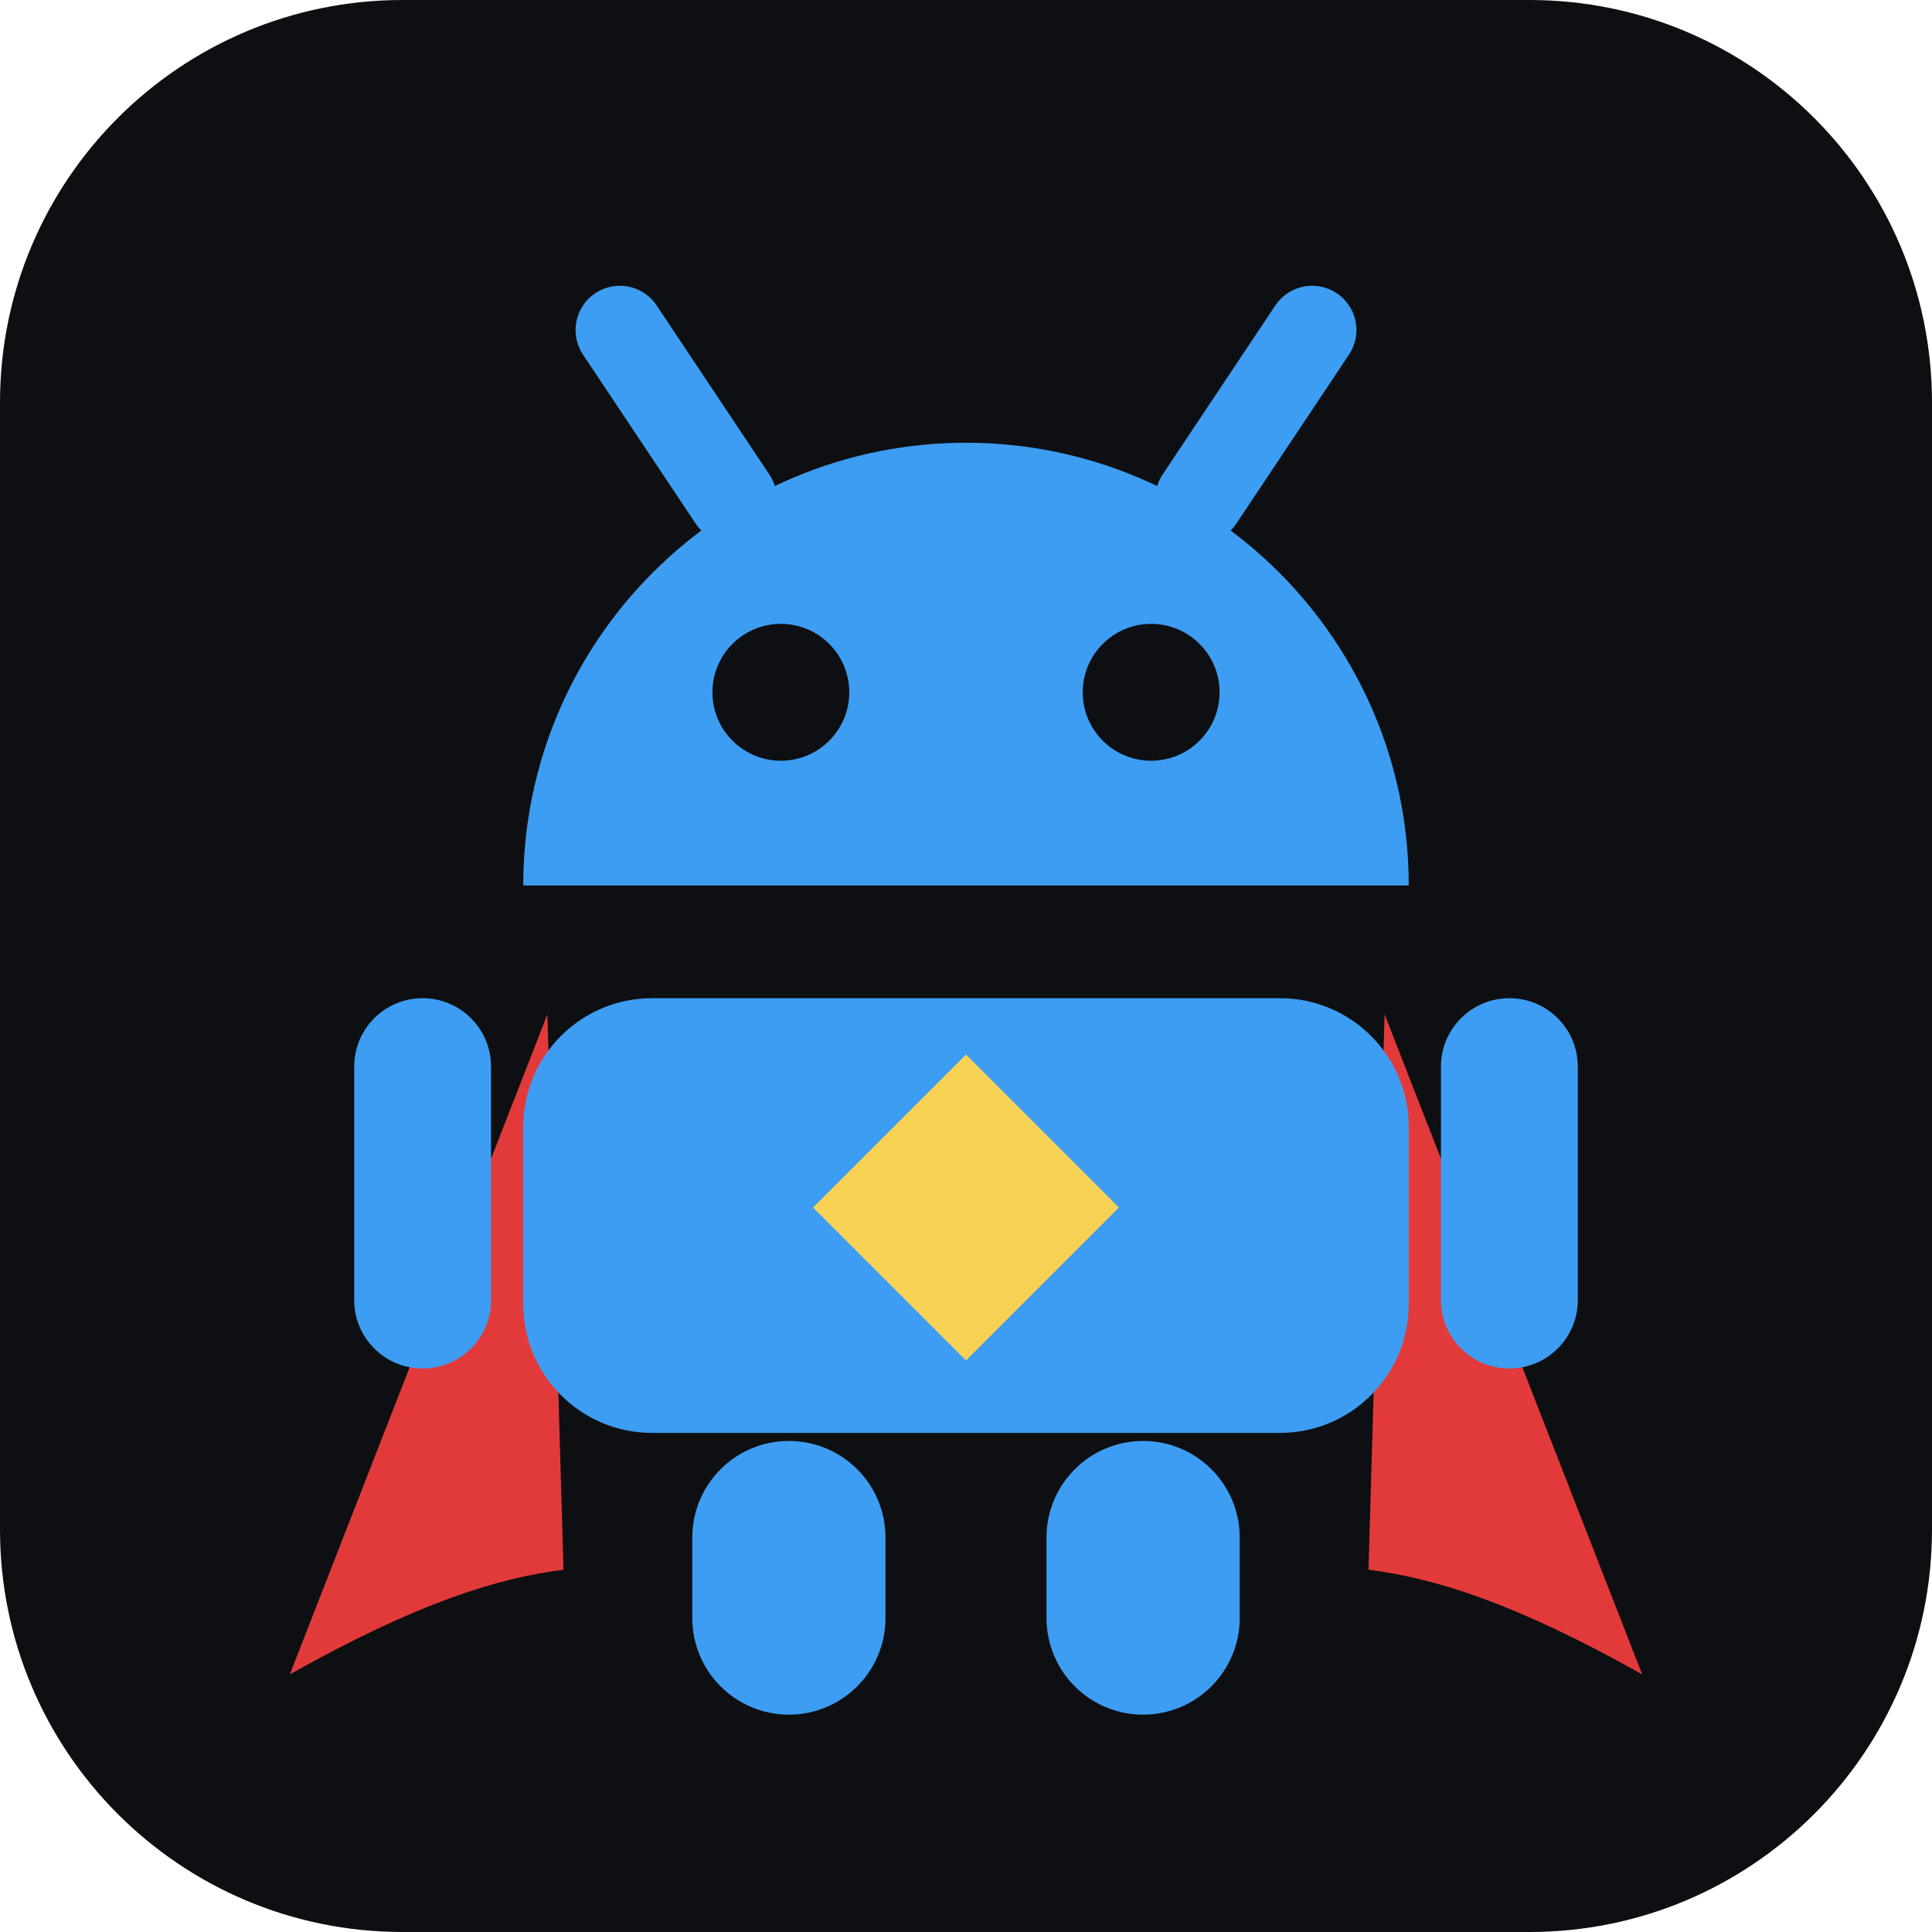
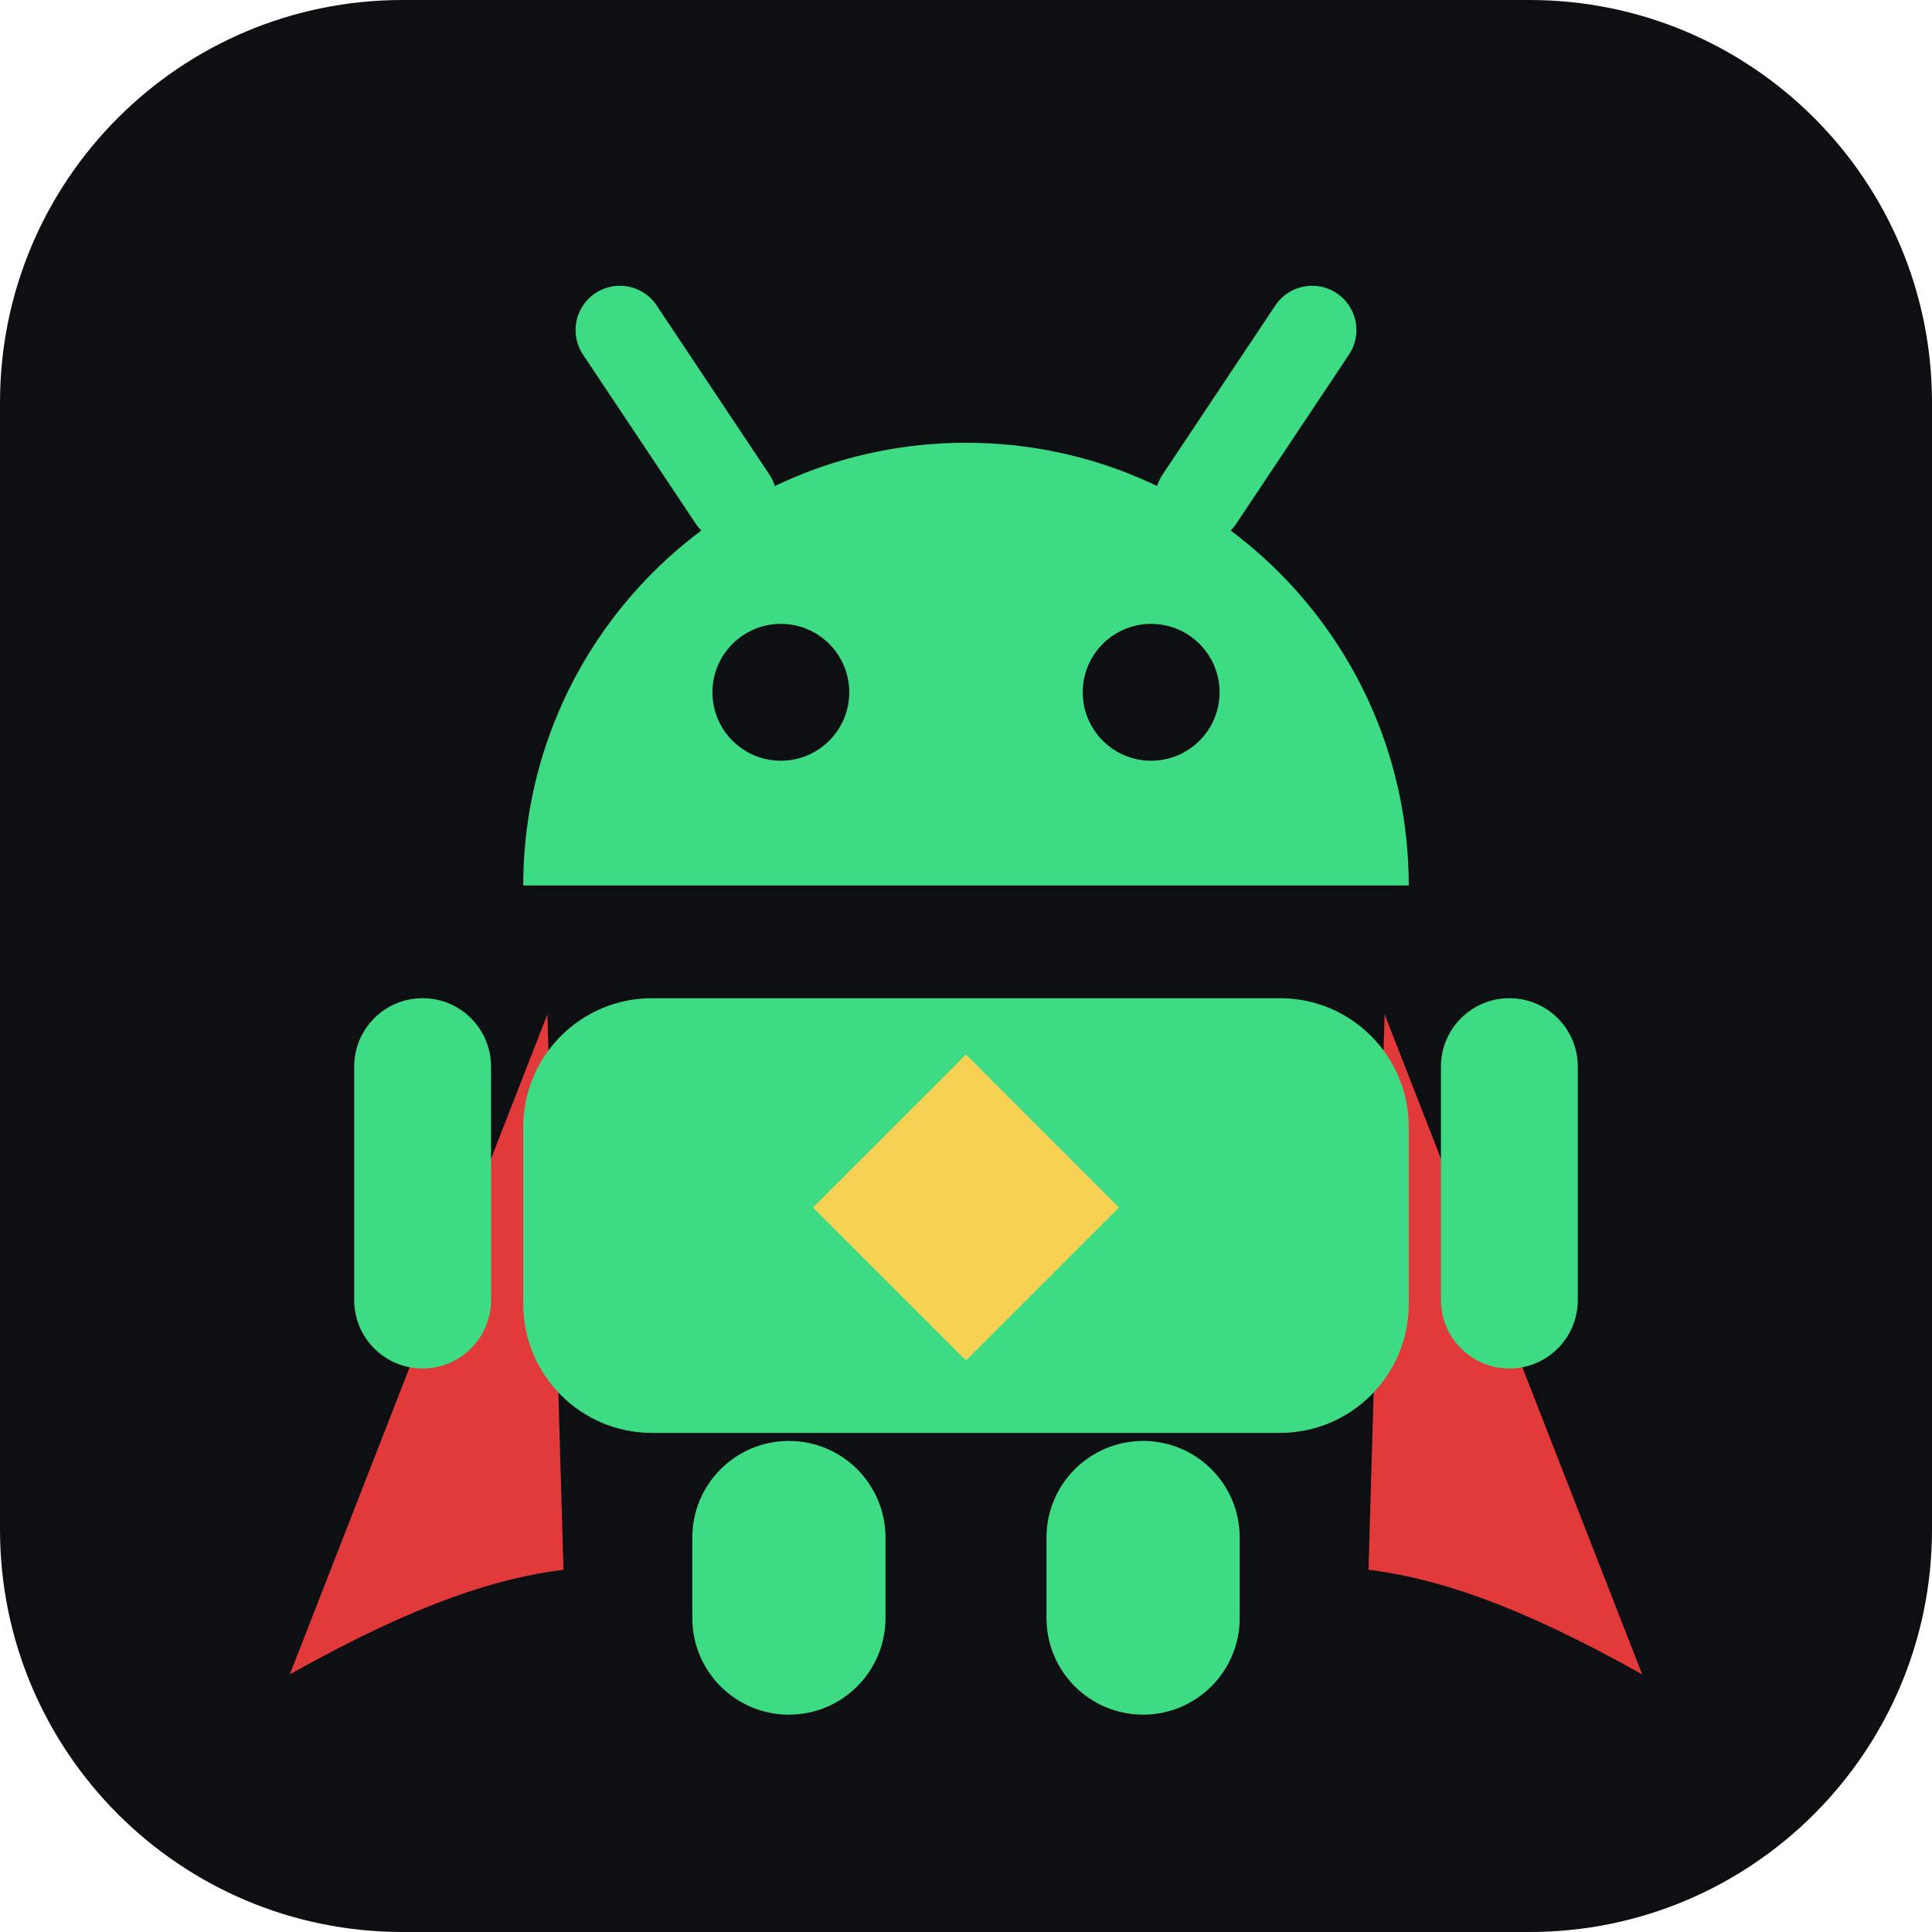
<svg xmlns="http://www.w3.org/2000/svg" viewBox="0 0 24 24" fill="none">
  <rect width="24" height="24" rx="5" fill="#0d0f12" />
  <path d="M6.8 12.6 3.6 20.8c1.6-0.9 2.6-1.2 3.4-1.3zM17.2 12.6l3.2 8.2c-1.6-0.9-2.6-1.2-3.4-1.3z" fill="#e23a3a" />
-   <path d="M9.1 6.2 7.7 4.1M14.9 6.2l1.4-2.1" stroke="#3d9df2" stroke-width="1.1" stroke-linecap="round" />
-   <path d="M6.5 11a5.5 5.5 0 0 1 11 0z" fill="#3d9df2" />
+   <path d="M9.1 6.2 7.7 4.1M14.9 6.2l1.4-2.1" stroke="#3ddc84" stroke-width="1.1" stroke-linecap="round" />
+   <path d="M6.5 11a5.5 5.5 0 0 1 11 0z" fill="#3ddc84" />
  <circle cx="9.7" cy="8.6" r="0.85" fill="#0d0f12" />
  <circle cx="14.3" cy="8.6" r="0.85" fill="#0d0f12" />
-   <rect x="6.5" y="12.4" width="11" height="5.4" rx="1.6" fill="#3d9df2" />
-   <rect x="4.4" y="12.4" width="1.7" height="4.6" rx="0.85" fill="#3d9df2" />
-   <rect x="17.9" y="12.4" width="1.7" height="4.6" rx="0.85" fill="#3d9df2" />
+   <rect x="6.5" y="12.4" width="11" height="5.4" rx="1.6" fill="#3ddc84" />
+   <rect x="4.4" y="12.4" width="1.7" height="4.6" rx="0.85" fill="#3ddc84" />
+   <rect x="17.9" y="12.4" width="1.7" height="4.6" rx="0.85" fill="#3ddc84" />
  <path d="M12 13.1l1.9 1.9-1.9 1.9-1.9-1.9z" fill="#f7d154" />
-   <rect x="8.6" y="17.9" width="2.4" height="3.4" rx="1.2" fill="#3d9df2" />
-   <rect x="13" y="17.9" width="2.4" height="3.4" rx="1.2" fill="#3d9df2" />
+   <rect x="8.6" y="17.9" width="2.4" height="3.4" rx="1.2" fill="#3ddc84" />
+   <rect x="13" y="17.9" width="2.4" height="3.4" rx="1.2" fill="#3ddc84" />
</svg>
